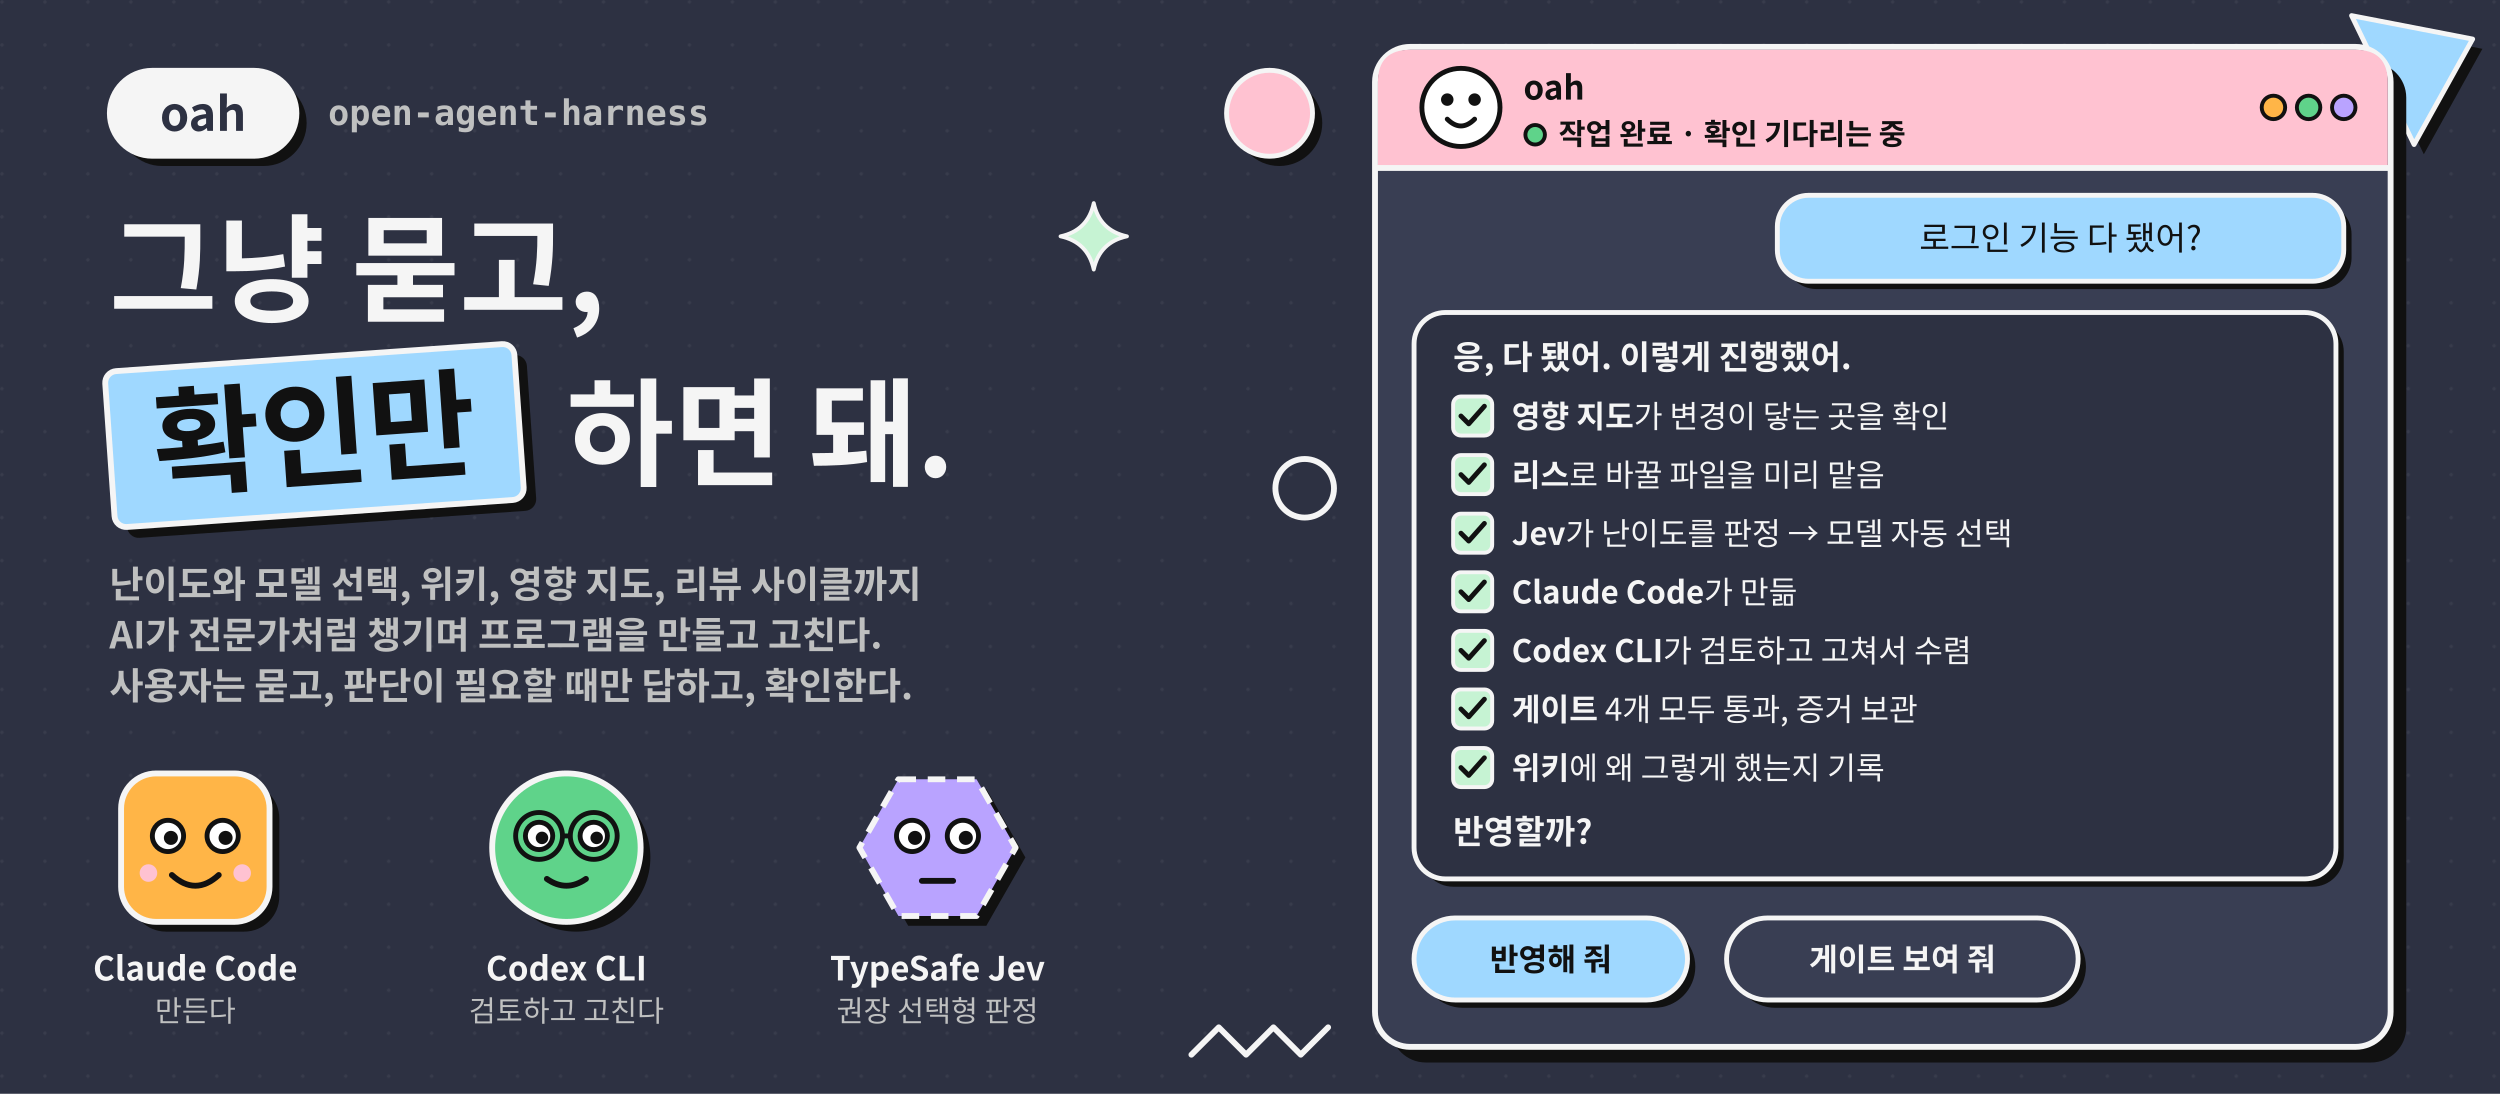
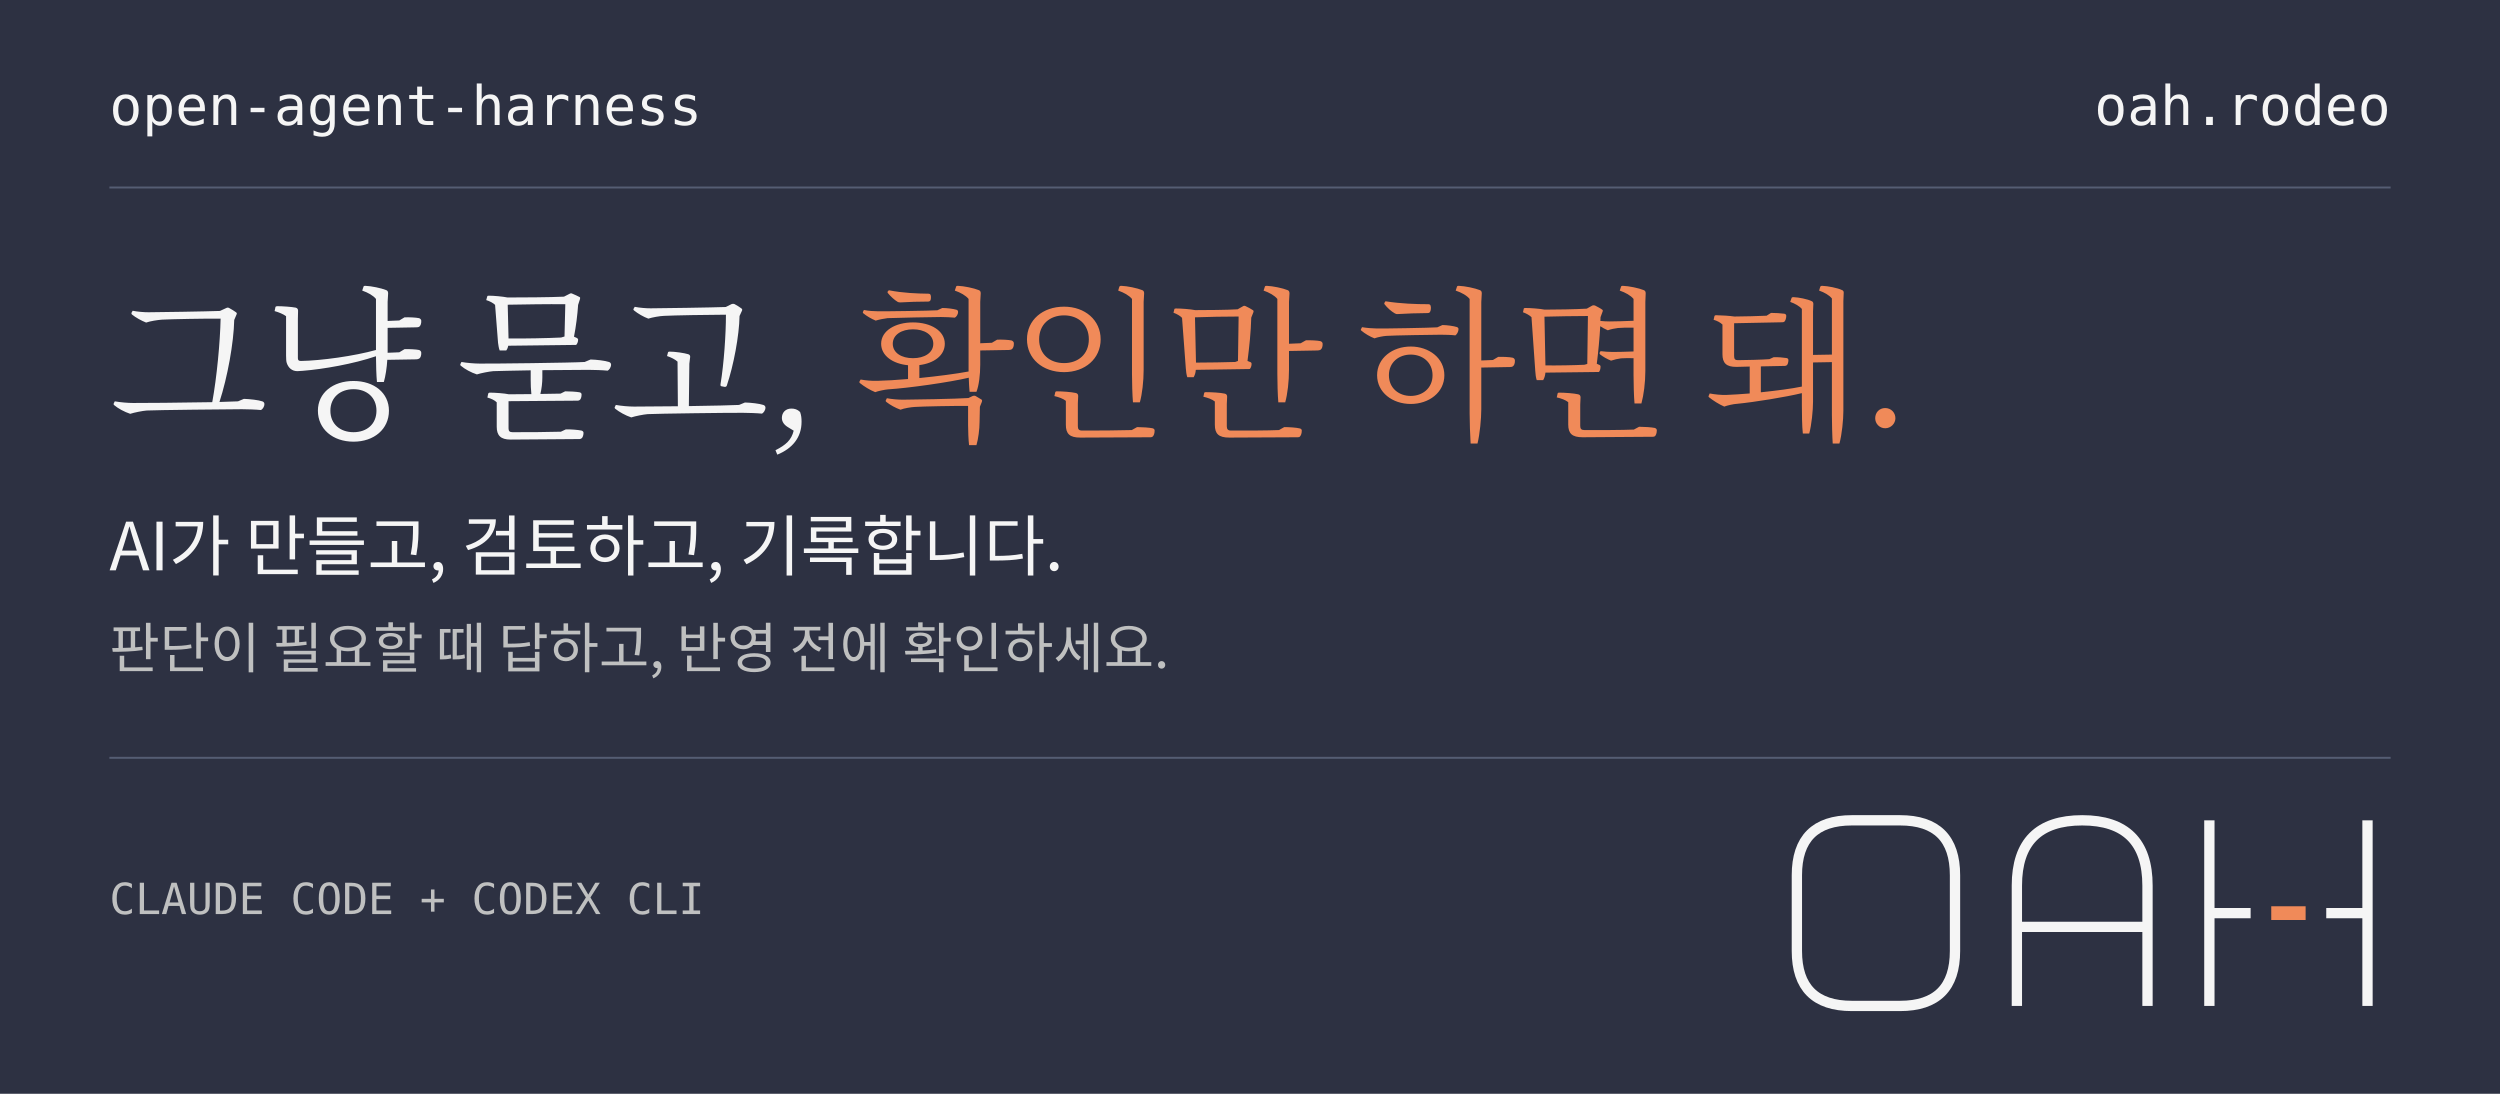
<svg xmlns="http://www.w3.org/2000/svg" viewBox="0 0 1280 560" role="img" aria-labelledby="banner-ko-dark-title banner-ko-dark-desc" id="banner-ko-dark-root">
  <defs>
-     <style>#banner-ko-dark-root { font-family: "Apple SD Gothic Neo", "Malgun Gothic", "Noto Sans KR", "Noto Sans CJK KR", system-ui, -apple-system, "Segoe UI", sans-serif; color: #f5f5f5; }
-       #banner-ko-dark-root .diagram-container { width: 100%; overflow-x: auto; }
-       #banner-ko-dark-root .display { font-family: "Apple SD Gothic Neo", "Malgun Gothic", "Noto Sans KR", "Noto Sans CJK KR", "Arial Black", "Segoe UI Black", system-ui, -apple-system, "Segoe UI", sans-serif; font-size: 60px; font-weight: 800; }
-       #banner-ko-dark-root .brand { font-family: "Apple SD Gothic Neo", "Malgun Gothic", "Noto Sans KR", "Noto Sans CJK KR", "Arial Black", "Segoe UI Black", system-ui, -apple-system, "Segoe UI", sans-serif; font-size: 24px; font-weight: 800; }
-       #banner-ko-dark-root .mono { font-family: ui-monospace, "SFMono-Regular", Consolas, monospace; font-size: 18px; font-weight: 600; }
-       #banner-ko-dark-root .tag { font-size: 19px; font-weight: 600; }
-       #banner-ko-dark-root .name { font-size: 17px; font-weight: 800; }
-       #banner-ko-dark-root .role { font-size: 15px; font-weight: 500; }
-       #banner-ko-dark-root .status { font-size: 15px; font-weight: 600; }
-       #banner-ko-dark-root .msg { font-size: 17px; font-weight: 500; }
-       #banner-ko-dark-root .strong { font-size: 17px; font-weight: 800; }
-       #banner-ko-dark-root .check { font-size: 16px; font-weight: 500; }
-       #banner-ko-dark-root .check-label { font-weight: 800; }
-       #banner-ko-dark-root .chip { font-size: 16px; font-weight: 700; }
+     <style>#banner-ko-dark-root { font-family: "Apple SD Gothic Neo", "Malgun Gothic", "Noto Sans KR", "Noto Sans CJK KR", "Geist", system-ui, -apple-system, "Segoe UI", sans-serif; color: #f5f5f5; }
+       #banner-ko-dark-root .diagram-container { width: 100%; overflow-x: auto; scrollbar-color: #bfc0c0 #2d3142; }
+       #banner-ko-dark-root text { font-family: "Apple SD Gothic Neo", "Malgun Gothic", "Noto Sans KR", "Noto Sans CJK KR", "Geist", system-ui, -apple-system, "Segoe UI", sans-serif; fill: #f5f5f5; }
+       #banner-ko-dark-root .headline { font-family: "Noto Serif KR", "AppleMyungjo", "Batang", "Noto Serif CJK KR", "Instrument Serif", Georgia, serif; font-size: 84px; font-weight: 400; letter-spacing: -.025em; }
+       #banner-ko-dark-root .identity { font-family: "Geist Mono", ui-monospace, "SFMono-Regular", Consolas, monospace; font-size: 28px; font-weight: 500; }
+       #banner-ko-dark-root .engines { font-family: "Geist Mono", ui-monospace, "SFMono-Regular", Consolas, monospace; font-size: 22px; font-weight: 400; fill: #bfc0c0; }
+       #banner-ko-dark-root .lead { font-size: 34px; font-weight: 500; }
+       #banner-ko-dark-root .detail { font-size: 28px; font-weight: 400; fill: #bfc0c0; }
+       #banner-ko-dark-root ::selection { background: #f5f5f5; color: #2d3142; }
      @media print {
#banner-ko-dark-root .diagram-container { overflow-x: visible; }
}</style>
-     <pattern id="banner-ko-dark-dots" width="22" height="22" patternUnits="userSpaceOnUse">
-       <circle cx="1" cy="1" r="0.9" fill="#f5f5f5" fill-opacity=".10" />
-     </pattern>
  </defs>
-   <rect x="0" y="0" width="1280" height="560" fill="#2d3142" />
-   <rect x="0" y="0" width="1280" height="560" fill="url(#banner-ko-dark-dots)" opacity=".55" />
-   <circle cx="655" cy="63" r="22" fill="#111111" />
-   <circle cx="650" cy="58" r="22" fill="#ffc2d1" stroke="#f5f5f5" stroke-width="2.5" />
-   <polygon points="1209,13 1271,25 1241,79" fill="#111111" />
-   <polygon points="1204,8 1266,20 1236,74" fill="#9fd8ff" stroke="#f5f5f5" stroke-width="2.5" stroke-linejoin="round" />
-   <circle cx="668" cy="250" r="15" fill="none" stroke="#f5f5f5" stroke-width="3" />
-   <path d="M610 540 l14 -14 l14 14 l14 -14 l14 14 l14 -14" fill="none" stroke="#f5f5f5" stroke-width="3" stroke-linecap="round" stroke-linejoin="round" />
-   <path d="M560 104 Q563 118 577 121 Q563 124 560 138 Q557 124 543 121 Q557 118 560 104 Z" fill="#c6f3d3" stroke="#f5f5f5" stroke-width="2" stroke-linejoin="round" />
-   <rect x="61" y="41" width="96" height="44" rx="22" fill="#111111" />
-   <rect x="56" y="36" width="96" height="44" rx="22" fill="#f5f5f5" stroke="#f5f5f5" stroke-width="2.5" />
-   <text x="104" y="67" class="brand" text-anchor="middle" fill="#2d3142">oah</text>
-   <text x="168" y="64" class="mono" text-anchor="start" fill="#bfc0c0">open-agent-harness</text>
-   <text x="56" y="160" class="display" text-anchor="start" fill="#f5f5f5">그냥 묻고,</text>
-   <g transform="rotate(-4 161 223)">
-     <rect x="62" y="189" width="210" height="80" rx="6" fill="#111111" />
-     <rect x="56" y="183" width="210" height="80" rx="6" fill="#9fd8ff" stroke="#f5f5f5" stroke-width="3" />
-     <text x="161" y="244" class="display" text-anchor="middle" fill="#111111">확인만</text>
+   <rect width="1280" height="560" fill="#2d3142" />
+   <text x="56" y="64" class="identity">open-agent-harness</text>
+   <text x="1224" y="64" text-anchor="end" class="identity">oah.rodeo</text>
+   <path d="M56 96 H1224 M56 388 H1224" fill="none" stroke="#555d73" stroke-width="1" aria-hidden="true" />
+   <text x="56" y="218" class="headline">그냥 묻고, <tspan fill="#f08a59">확인만 하면 돼.</tspan>
+   </text>
+   <text x="56" y="292" class="lead">AI가 만들고, 검토하고, 기록합니다.</text>
+   <text x="56" y="342" class="detail">판단이 필요할 때 답하고, 반영 전에 확인하세요.</text>
+   <text x="56" y="468" class="engines">CLAUDE CODE + CODEX CLI</text>
+   <g transform="translate(920 420) scale(.88)" aria-hidden="true" fill="none" stroke="#f5f5f5" stroke-width="6" stroke-linecap="butt" stroke-linejoin="round">
+     <path d="M92 32 Q92 0 60 0 H32 Q0 0 0 32 V76 Q0 108 32 108 H60 Q92 108 92 76 Z" />
+     <path d="M128 108 V38 Q128 0 166 0 Q204 0 204 38 V108 M128 62 H204" />
+     <path d="M240 0 V108 M332 0 V108 M240 54 H264 M308 54 H332" />
+     <path d="M276 54 H296" stroke="#f08a59" stroke-width="8" />
  </g>
-   <text x="290" y="244" class="display" text-anchor="start" fill="#f5f5f5"> 하면 돼.</text>
-   <text x="56" y="306" class="tag" text-anchor="start" fill="#bfc0c0">난이도와 모델 선택, 위키, 영향 지도, 리뷰 사이클까지</text>
-   <text x="56" y="332" class="tag" text-anchor="start" fill="#bfc0c0">AI가 전문가처럼 챙기며 프로그램을 만들고 고친다.</text>
-   <text x="56" y="358" class="tag" text-anchor="start" fill="#bfc0c0">사용자는 묻고, 판단이 필요할 때만 답하고, 확인한다.</text>
-   <rect x="67" y="401" width="76" height="76" rx="18" fill="#111111" />
-   <rect x="62" y="396" width="76" height="76" rx="18" fill="#ffb547" stroke="#f5f5f5" stroke-width="3" />
-   <circle cx="86" cy="428" r="8" fill="#ffffff" stroke="#111111" stroke-width="2.5" />
-   <circle cx="87.5" cy="429" r="3.6" fill="#111111" />
-   <circle cx="114" cy="428" r="8" fill="#ffffff" stroke="#111111" stroke-width="2.5" />
-   <circle cx="115.5" cy="429" r="3.6" fill="#111111" />
-   <circle cx="76" cy="447" r="4.5" fill="#ffc2d1" />
-   <circle cx="124" cy="447" r="4.5" fill="#ffc2d1" />
-   <path d="M88 448 Q100 459 112 448" fill="none" stroke="#111111" stroke-width="3" stroke-linecap="round" />
-   <circle cx="295" cy="439" r="38" fill="#111111" />
-   <circle cx="290" cy="434" r="38" fill="#5fd38a" stroke="#f5f5f5" stroke-width="3" />
-   <circle cx="276" cy="428" r="7" fill="#ffffff" stroke="#111111" stroke-width="2.5" />
-   <circle cx="277.5" cy="429" r="3.2" fill="#111111" />
-   <circle cx="304" cy="428" r="7" fill="#ffffff" stroke="#111111" stroke-width="2.5" />
-   <circle cx="305.5" cy="429" r="3.2" fill="#111111" />
-   <circle cx="276" cy="428" r="12" fill="none" stroke="#111111" stroke-width="2.5" />
-   <circle cx="304" cy="428" r="12" fill="none" stroke="#111111" stroke-width="2.5" />
-   <line x1="288" y1="428" x2="292" y2="428" stroke="#111111" stroke-width="2.5" />
-   <path d="M280 450 Q290 457 300 450" fill="none" stroke="#111111" stroke-width="3" stroke-linecap="round" />
-   <polygon points="465,404 505,404 525,439 505,474 465,474 445,439" fill="#111111" />
-   <polygon points="460,399 500,399 520,434 500,469 460,469 440,434" fill="#b9a3ff" stroke="#f5f5f5" stroke-width="3" stroke-dasharray="9 6" stroke-linejoin="round" />
-   <circle cx="467" cy="428" r="8" fill="#ffffff" stroke="#111111" stroke-width="2.5" />
-   <circle cx="468.5" cy="429" r="3.6" fill="#111111" />
-   <circle cx="493" cy="428" r="8" fill="#ffffff" stroke="#111111" stroke-width="2.5" />
-   <circle cx="494.5" cy="429" r="3.6" fill="#111111" />
-   <line x1="472" y1="451" x2="488" y2="451" stroke="#111111" stroke-width="3" stroke-linecap="round" />
-   <text x="100" y="502" class="name" text-anchor="middle" fill="#f5f5f5">Claude Code</text>
-   <text x="100" y="523" class="role" text-anchor="middle" fill="#bfc0c0">만든다</text>
-   <text x="290" y="502" class="name" text-anchor="middle" fill="#f5f5f5">Codex CLI</text>
-   <text x="290" y="523" class="role" text-anchor="middle" fill="#bfc0c0">검토하고 고친다</text>
-   <text x="480" y="502" class="name" text-anchor="middle" fill="#f5f5f5">TypeSafe Jev</text>
-   <text x="480" y="523" class="role" text-anchor="middle" fill="#bfc0c0">권장 선택형 판정</text>
-   <rect x="712" y="32" width="520" height="512" rx="18" fill="#111111" />
-   <rect x="704" y="24" width="520" height="512" rx="18" fill="#393e53" stroke="#f5f5f5" stroke-width="3" />
-   <path d="M705.5 42 Q705.5 25.5 722 25.5 L1206 25.5 Q1222.5 25.5 1222.5 42 L1222.5 86 L705.5 86 Z" fill="#ffc2d1" />
-   <line x1="704" y1="86" x2="1224" y2="86" stroke="#f5f5f5" stroke-width="3" />
-   <circle cx="748" cy="55" r="20" fill="#ffffff" stroke="#111111" stroke-width="2.5" />
-   <circle cx="741" cy="51" r="3.2" fill="#111111" />
-   <circle cx="755" cy="51" r="3.2" fill="#111111" />
-   <path d="M741 61 Q748 68 755 61" fill="none" stroke="#111111" stroke-width="2.5" stroke-linecap="round" />
-   <text x="780" y="51" class="name" text-anchor="start" fill="#111111">oah</text>
-   <circle cx="786" cy="69" r="5" fill="#5fd38a" stroke="#111111" stroke-width="2" />
-   <text x="798" y="74" class="status" text-anchor="start" fill="#111111">작업 완료 · 확인 기다리는 중</text>
-   <circle cx="1164" cy="55" r="6" fill="#ffb547" stroke="#111111" stroke-width="2" />
-   <circle cx="1182" cy="55" r="6" fill="#5fd38a" stroke="#111111" stroke-width="2" />
-   <circle cx="1200" cy="55" r="6" fill="#b9a3ff" stroke="#111111" stroke-width="2" />
-   <rect x="914" y="104" width="290" height="44" rx="16" fill="#111111" />
-   <rect x="910" y="100" width="290" height="44" rx="16" fill="#9fd8ff" stroke="#f5f5f5" stroke-width="2.5" />
-   <text x="1055" y="128" class="msg" text-anchor="middle" fill="#111111">로그인 기능 다 됐어?</text>
-   <rect x="728" y="164" width="472" height="290" rx="16" fill="#111111" />
-   <rect x="724" y="160" width="472" height="290" rx="16" fill="#2d3142" stroke="#f5f5f5" stroke-width="2.5" />
-   <text x="744" y="189" class="strong" text-anchor="start" fill="#f5f5f5">응, 다 됐어. 이렇게 진행했어.</text>
-   <rect x="744" y="203" width="20" height="20" rx="4" fill="#c6f3d3" stroke="#f5f5f5" stroke-width="2" />
-   <path d="M748 213 l4 4 l8 -9" fill="none" stroke="#111111" stroke-width="2.5" stroke-linecap="round" stroke-linejoin="round" />
-   <text x="774" y="219" class="check" text-anchor="start" fill="#f5f5f5">
-     <tspan class="check-label">영향 지도</tspan>가 변경이 닿는 곳을 확인</text>
-   <rect x="744" y="233" width="20" height="20" rx="4" fill="#c6f3d3" stroke="#f5f5f5" stroke-width="2" />
-   <path d="M748 243 l4 4 l8 -9" fill="none" stroke="#111111" stroke-width="2.5" stroke-linecap="round" stroke-linejoin="round" />
-   <text x="774" y="249" class="check" text-anchor="start" fill="#f5f5f5">
-     <tspan class="check-label">리스</tspan>로 바꿀 파일을 미리 맡음</text>
-   <rect x="744" y="263" width="20" height="20" rx="4" fill="#c6f3d3" stroke="#f5f5f5" stroke-width="2" />
-   <path d="M748 273 l4 4 l8 -9" fill="none" stroke="#111111" stroke-width="2.5" stroke-linecap="round" stroke-linejoin="round" />
-   <text x="774" y="279" class="check" text-anchor="start" fill="#f5f5f5">
-     <tspan class="check-label">Jev</tspan>가 난이도를 판정 → 모델 자동 선택</text>
-   <rect x="744" y="293" width="20" height="20" rx="4" fill="#c6f3d3" stroke="#f5f5f5" stroke-width="2" />
-   <path d="M748 303 l4 4 l8 -9" fill="none" stroke="#111111" stroke-width="2.5" stroke-linecap="round" stroke-linejoin="round" />
-   <text x="774" y="309" class="check" text-anchor="start" fill="#f5f5f5">
-     <tspan class="check-label">Claude Code</tspan>가 만듦</text>
-   <rect x="744" y="323" width="20" height="20" rx="4" fill="#c6f3d3" stroke="#f5f5f5" stroke-width="2" />
-   <path d="M748 333 l4 4 l8 -9" fill="none" stroke="#111111" stroke-width="2.5" stroke-linecap="round" stroke-linejoin="round" />
-   <text x="774" y="339" class="check" text-anchor="start" fill="#f5f5f5">
-     <tspan class="check-label">Codex CLI</tspan>가 검토하고 고쳐서 수렴</text>
-   <rect x="744" y="353" width="20" height="20" rx="4" fill="#c6f3d3" stroke="#f5f5f5" stroke-width="2" />
-   <path d="M748 363 l4 4 l8 -9" fill="none" stroke="#111111" stroke-width="2.5" stroke-linecap="round" stroke-linejoin="round" />
-   <text x="774" y="369" class="check" text-anchor="start" fill="#f5f5f5">
-     <tspan class="check-label">게이트</tspan> 4개 모두 통과, 증거 보관</text>
-   <rect x="744" y="383" width="20" height="20" rx="4" fill="#c6f3d3" stroke="#f5f5f5" stroke-width="2" />
-   <path d="M748 393 l4 4 l8 -9" fill="none" stroke="#111111" stroke-width="2.5" stroke-linecap="round" stroke-linejoin="round" />
-   <text x="774" y="399" class="check" text-anchor="start" fill="#f5f5f5">
-     <tspan class="check-label">위키</tspan>에 왜 그렇게 했는지 기록</text>
-   <text x="744" y="432" class="strong" text-anchor="start" fill="#f5f5f5">반영할까?</text>
-   <rect x="728" y="474" width="140" height="42" rx="21" fill="#111111" />
-   <rect x="724" y="470" width="140" height="42" rx="21" fill="#9fd8ff" stroke="#f5f5f5" stroke-width="2.5" />
-   <text x="794" y="497" class="chip" text-anchor="middle" fill="#111111">반영해 줘</text>
-   <rect x="888" y="474" width="180" height="42" rx="21" fill="#111111" />
-   <rect x="884" y="470" width="180" height="42" rx="21" fill="#393e53" stroke="#f5f5f5" stroke-width="2.5" />
-   <text x="974" y="497" class="chip" text-anchor="middle" fill="#f5f5f5">게이트 보여 줘</text>
</svg>
